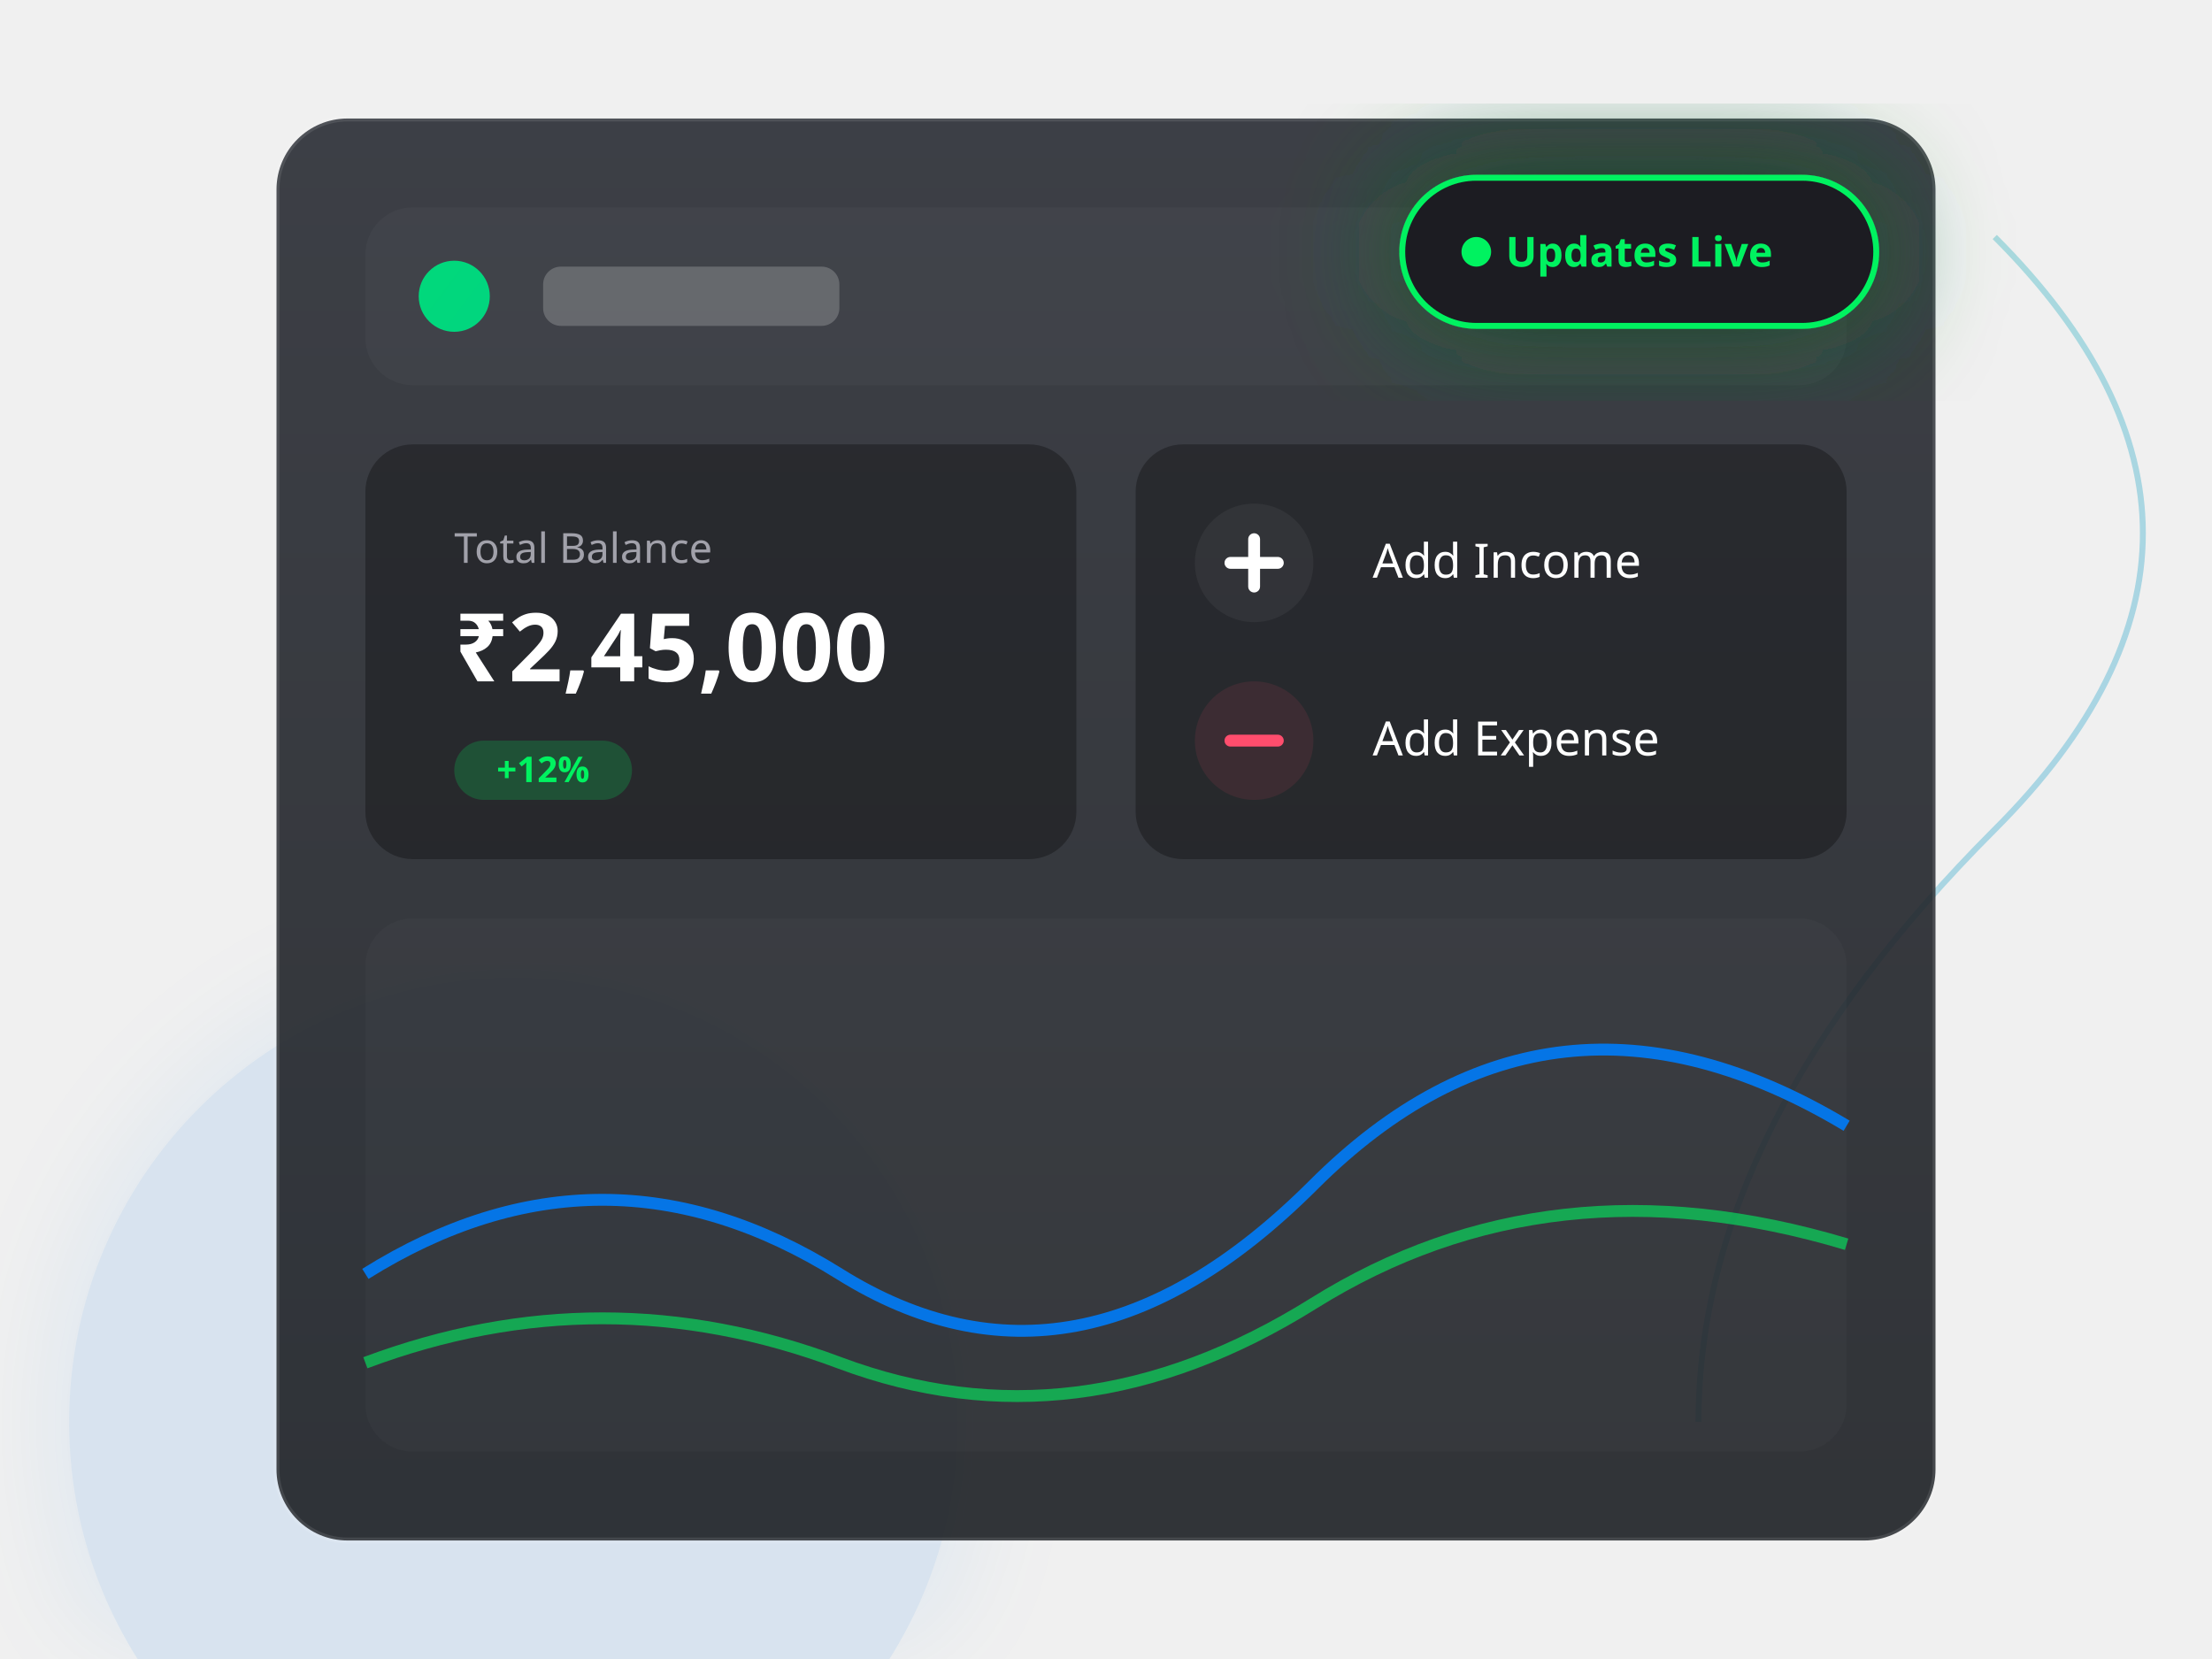
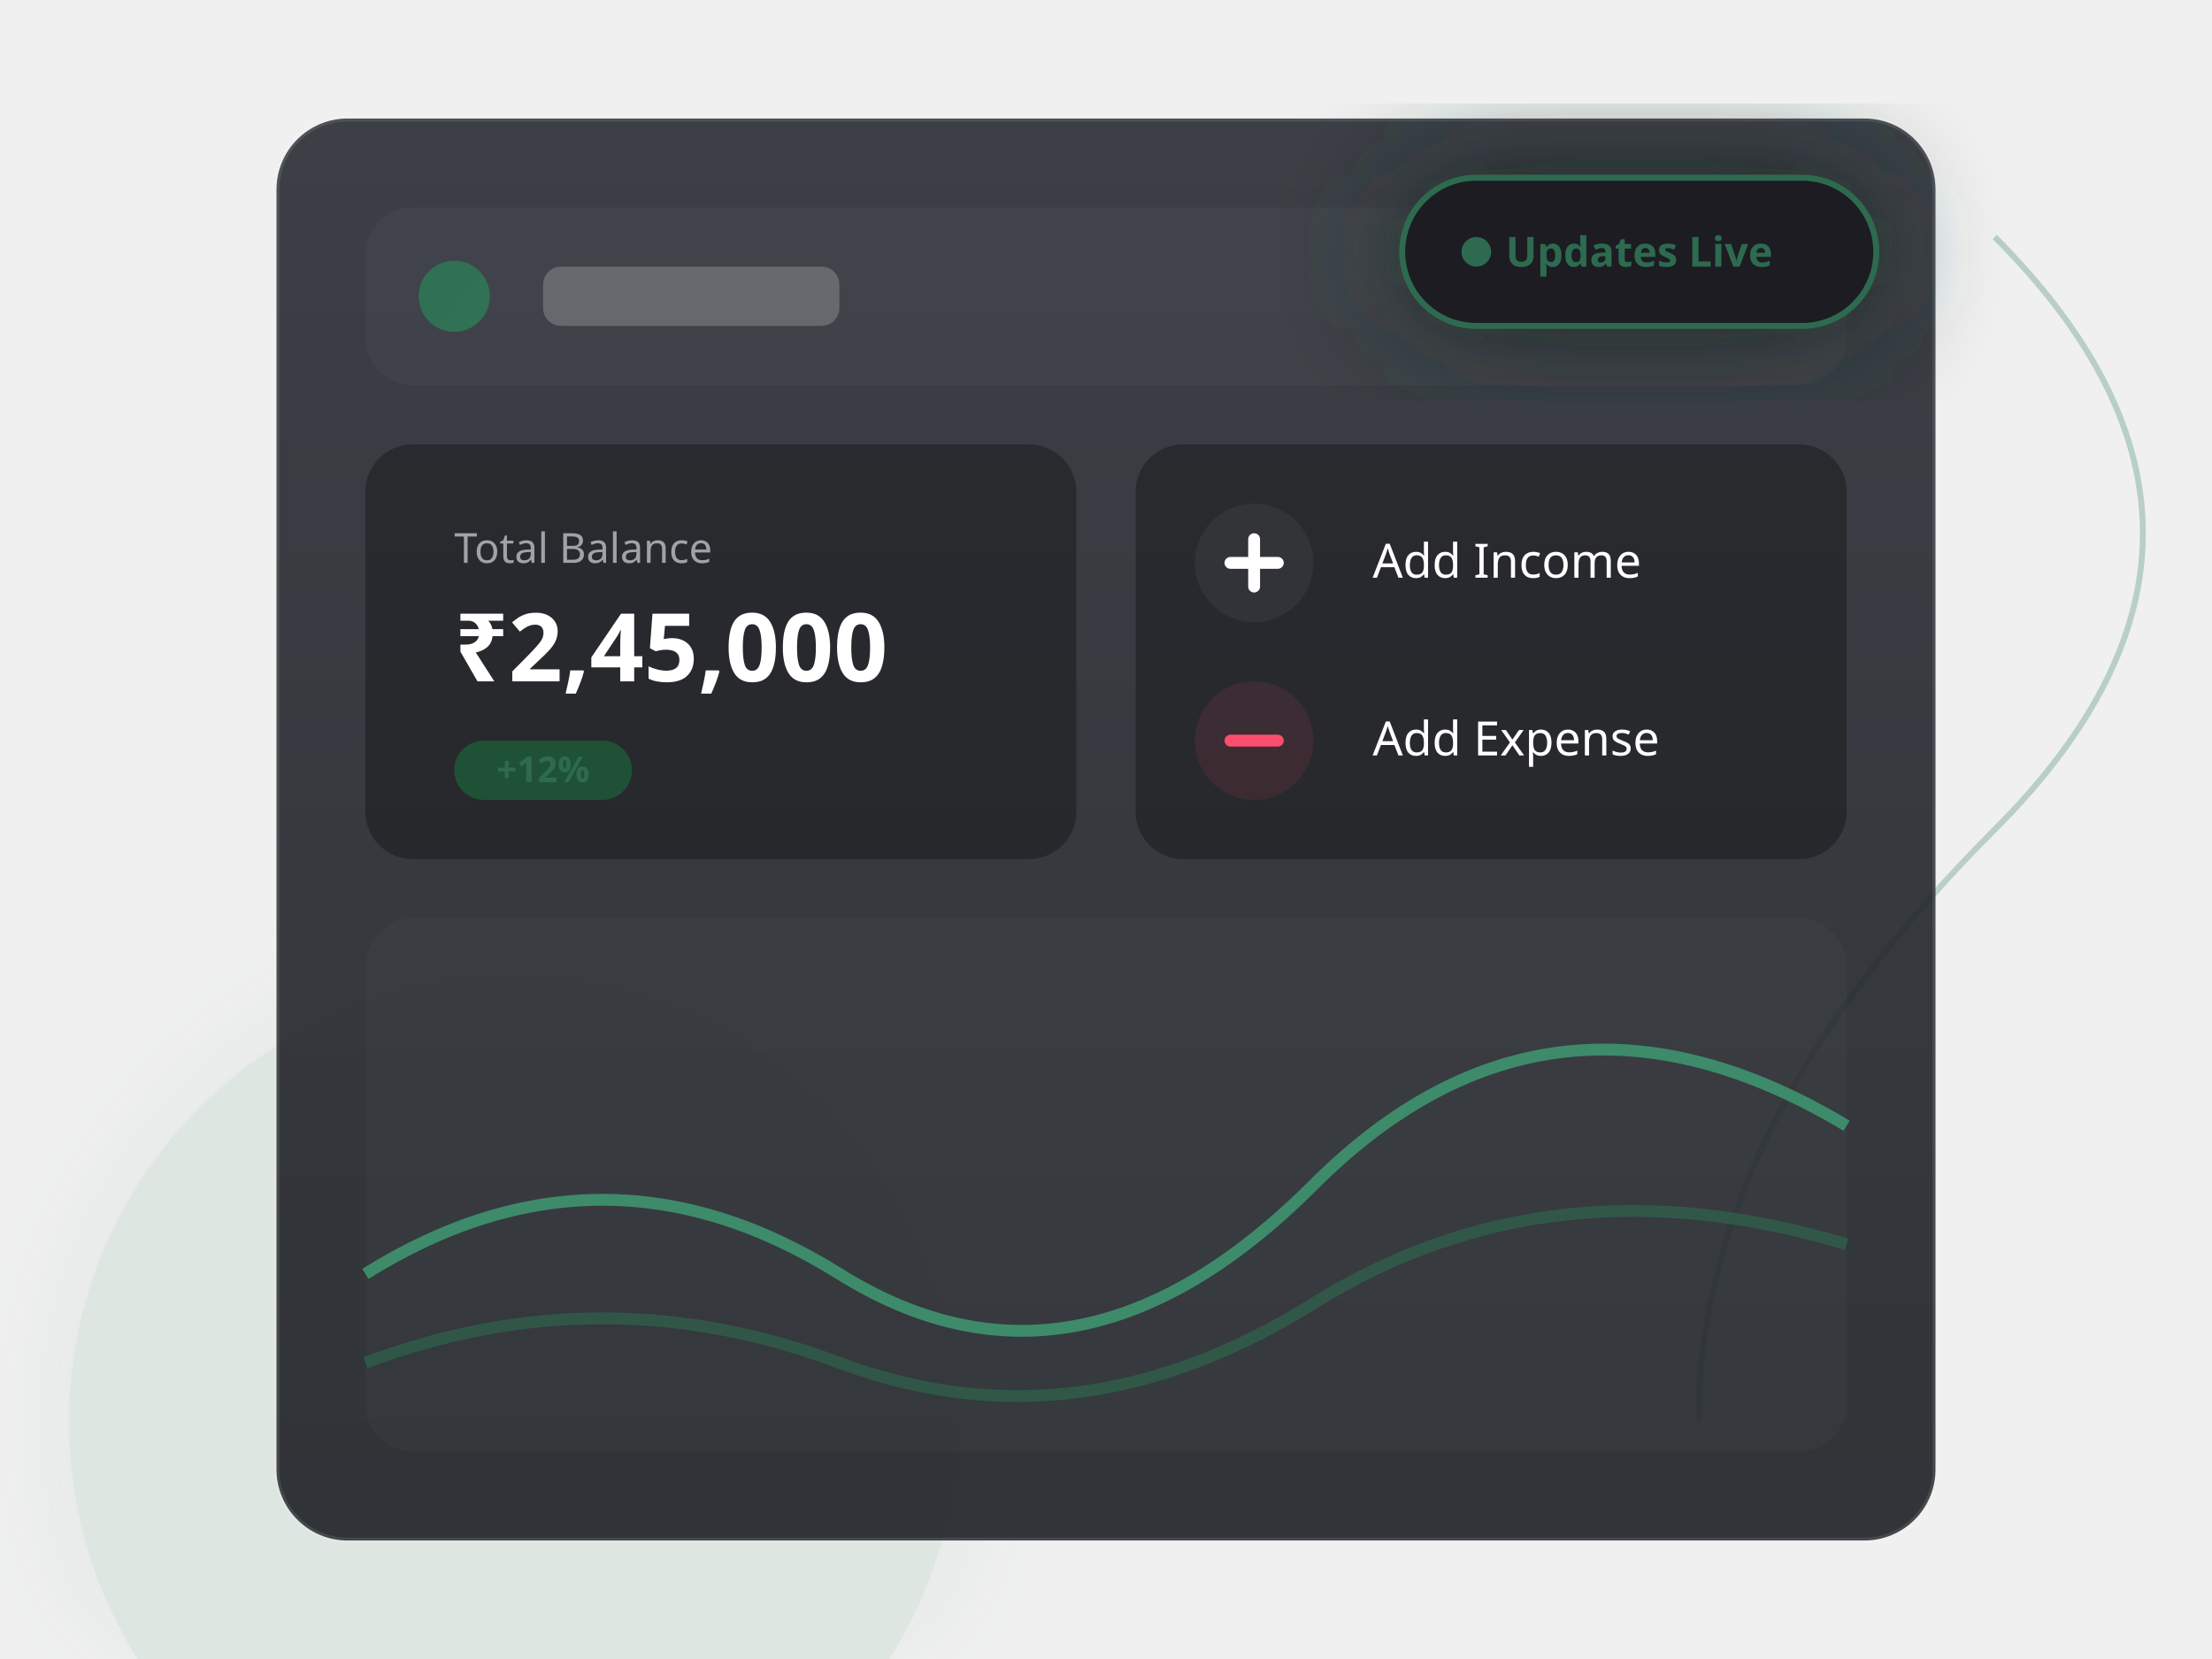
<svg xmlns="http://www.w3.org/2000/svg" width="800" height="600" viewBox="100 20 600 560" fill="none">
  <defs>
    <linearGradient id="primaryGradient" x1="0" y1="0" x2="800" y2="600" gradientUnits="userSpaceOnUse">
-       <stop stop-color="#00f260" />
-       <stop offset="1" stop-color="#0575e6" />
+       <stop stop-color="#2d6a4f" />
+       <stop offset="1" stop-color="#3d8b6a" />
    </linearGradient>
    <linearGradient id="cardBg" x1="0" y1="0" x2="0" y2="600" gradientUnits="userSpaceOnUse">
      <stop stop-color="#2a2d35" stop-opacity="0.9" />
      <stop offset="1" stop-color="#1a1d21" stop-opacity="0.9" />
    </linearGradient>
    <filter id="glow" x="-50%" y="-50%" width="200%" height="200%">
      <feGaussianBlur stdDeviation="20" result="coloredBlur" />
      <feMerge>
        <feMergeNode in="coloredBlur" />
        <feMergeNode in="SourceGraphic" />
      </feMerge>
    </filter>
  </defs>
  <path d="M700 100 Q 800 200 700 300 T 600 500" stroke="url(#primaryGradient)" stroke-width="2" stroke-opacity="0.3" fill="none" />
-   <circle cx="200" cy="500" r="150" fill="#0575e6" opacity="0.1" filter="url(#glow)" />
+   <circle cx="200" cy="500" r="150" fill="#3d8b6a" opacity="0.1" filter="url(#glow)" />
  <rect x="120" y="60" width="560" height="480" rx="24" fill="url(#cardBg)" stroke="rgba(255,255,255,0.1)" stroke-width="2" />
  <rect x="150" y="90" width="500" height="60" rx="16" fill="rgba(255,255,255,0.03)" />
  <circle cx="180" cy="120" r="12" fill="url(#primaryGradient)" />
  <rect x="210" y="110" width="100" height="20" rx="6" fill="white" opacity="0.2" />
  <rect x="580" y="110" width="40" height="20" rx="6" fill="white" opacity="0.1" />
  <rect x="150" y="170" width="240" height="140" rx="16" fill="rgba(0,0,0,0.3)" />
  <text x="180" y="210" fill="#a1a1aa" font-family="sans-serif" font-size="14">Total Balance</text>
  <text x="180" y="250" fill="white" font-family="sans-serif" font-size="32" font-weight="bold">₹2,45,000</text>
  <rect x="180" y="270" width="60" height="20" rx="10" fill="rgba(0, 242, 96, 0.2)" />
-   <text x="210" y="284" text-anchor="middle" fill="#00f260" font-family="sans-serif" font-size="12" font-weight="bold">+12%</text>
+   <text x="210" y="284" text-anchor="middle" fill="#2d6a4f" font-family="sans-serif" font-size="12" font-weight="bold">+12%</text>
  <rect x="410" y="170" width="240" height="140" rx="16" fill="rgba(0,0,0,0.3)" />
  <circle cx="450" cy="210" r="20" fill="rgba(255,255,255,0.05)" />
  <rect x="440" y="208" width="20" height="4" rx="2" fill="white" />
  <rect x="448" y="200" width="4" height="20" rx="2" fill="white" />
  <text x="490" y="215" fill="white" font-family="sans-serif" font-size="16">Add Income</text>
  <circle cx="450" cy="270" r="20" fill="rgba(255, 77, 109, 0.1)" />
  <rect x="440" y="268" width="20" height="4" rx="2" fill="#ff4d6d" />
  <text x="490" y="275" fill="white" font-family="sans-serif" font-size="16">Add Expense</text>
  <rect x="150" y="330" width="500" height="180" rx="16" fill="rgba(255,255,255,0.02)" />
-   <path d="M150 450 Q 230 400 310 450 T 470 420 T 650 400" stroke="#0575e6" stroke-width="4" fill="none" />
-   <path d="M150 480 Q 230 450 310 480 T 470 460 T 650 440" stroke="#00f260" stroke-width="4" fill="none" opacity="0.6" />
+   <path d="M150 450 Q 230 400 310 450 T 470 420 T 650 400" stroke="#3d8b6a" stroke-width="4" fill="none" />
+   <path d="M150 480 Q 230 450 310 480 T 470 460 T 650 440" stroke="#2d6a4f" stroke-width="4" fill="none" opacity="0.6" />
  <g transform="translate(500, 80)">
-     <rect x="0" y="0" width="160" height="50" rx="25" fill="#1a1d21" stroke="#00f260" stroke-width="2" filter="url(#glow)" />
-     <text x="80" y="30" text-anchor="middle" fill="#00f260" font-family="sans-serif" font-size="14" font-weight="bold">Updates Live</text>
-     <circle cx="25" cy="25" r="5" fill="#00f260" />
+     <rect x="0" y="0" width="160" height="50" rx="25" fill="#1a1d21" stroke="#2d6a4f" stroke-width="2" filter="url(#glow)" />
+     <text x="80" y="30" text-anchor="middle" fill="#2d6a4f" font-family="sans-serif" font-size="14" font-weight="bold">Updates Live</text>
+     <circle cx="25" cy="25" r="5" fill="#2d6a4f" />
  </g>
</svg>
